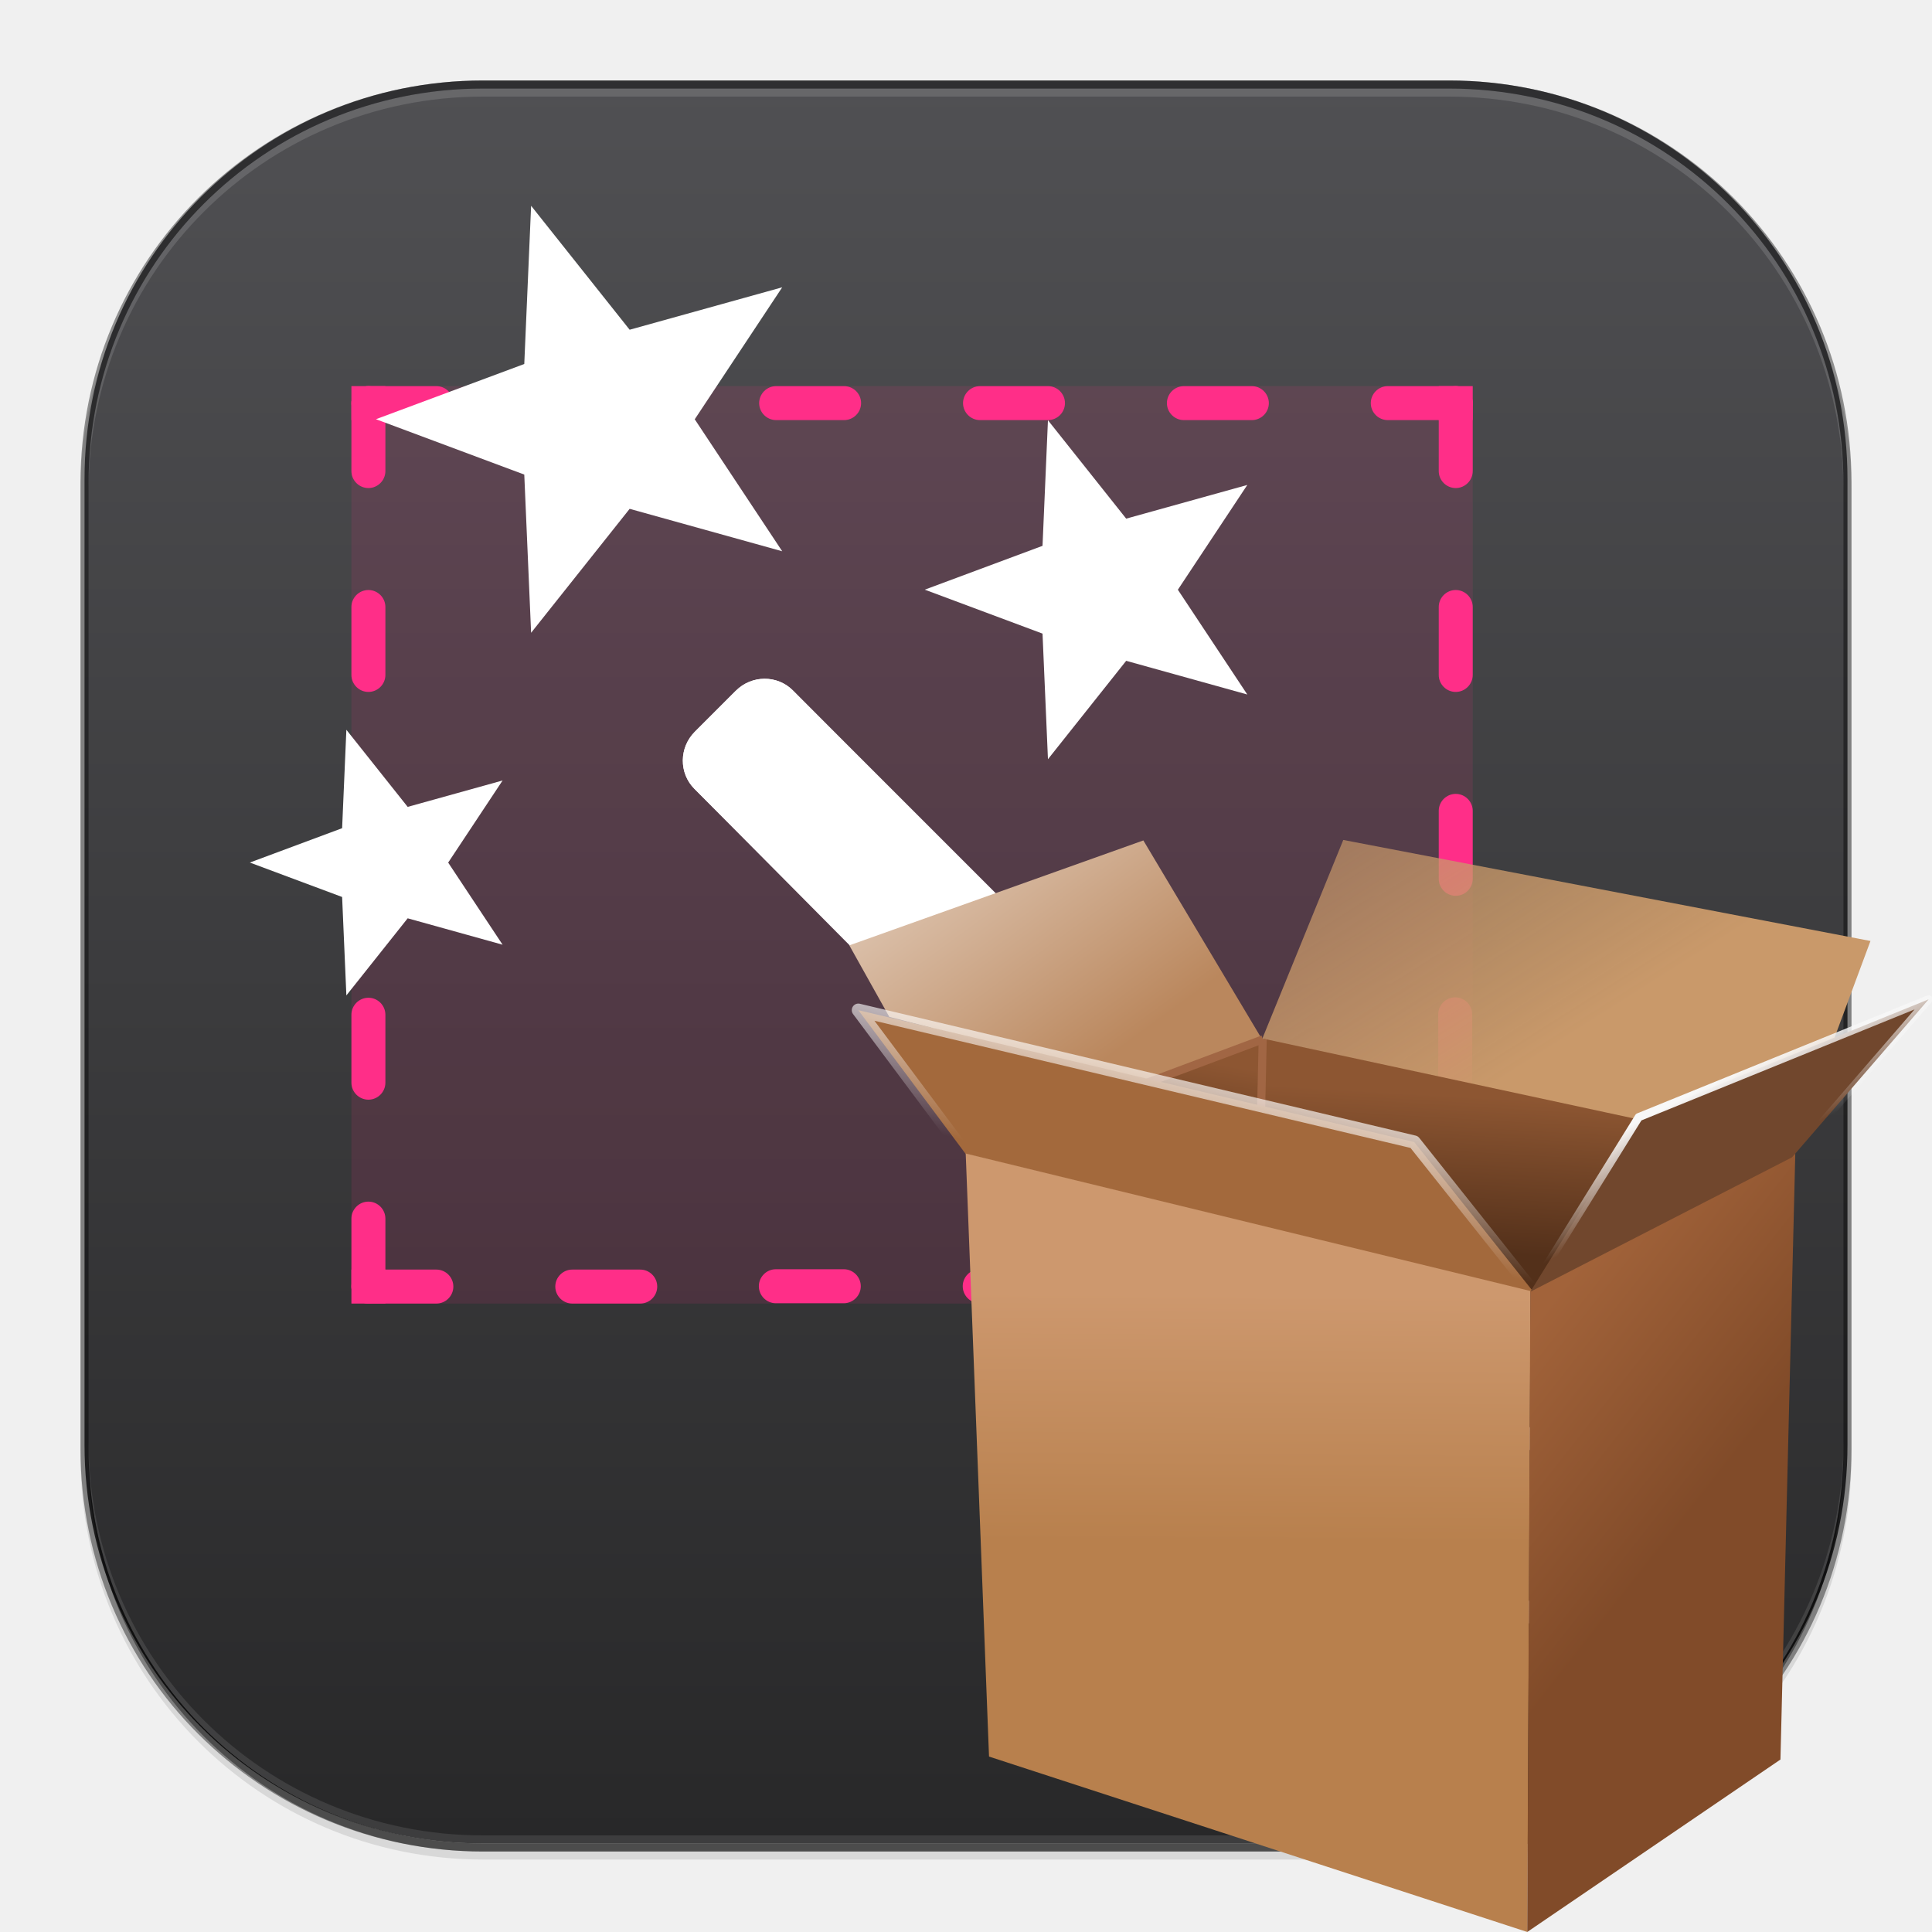
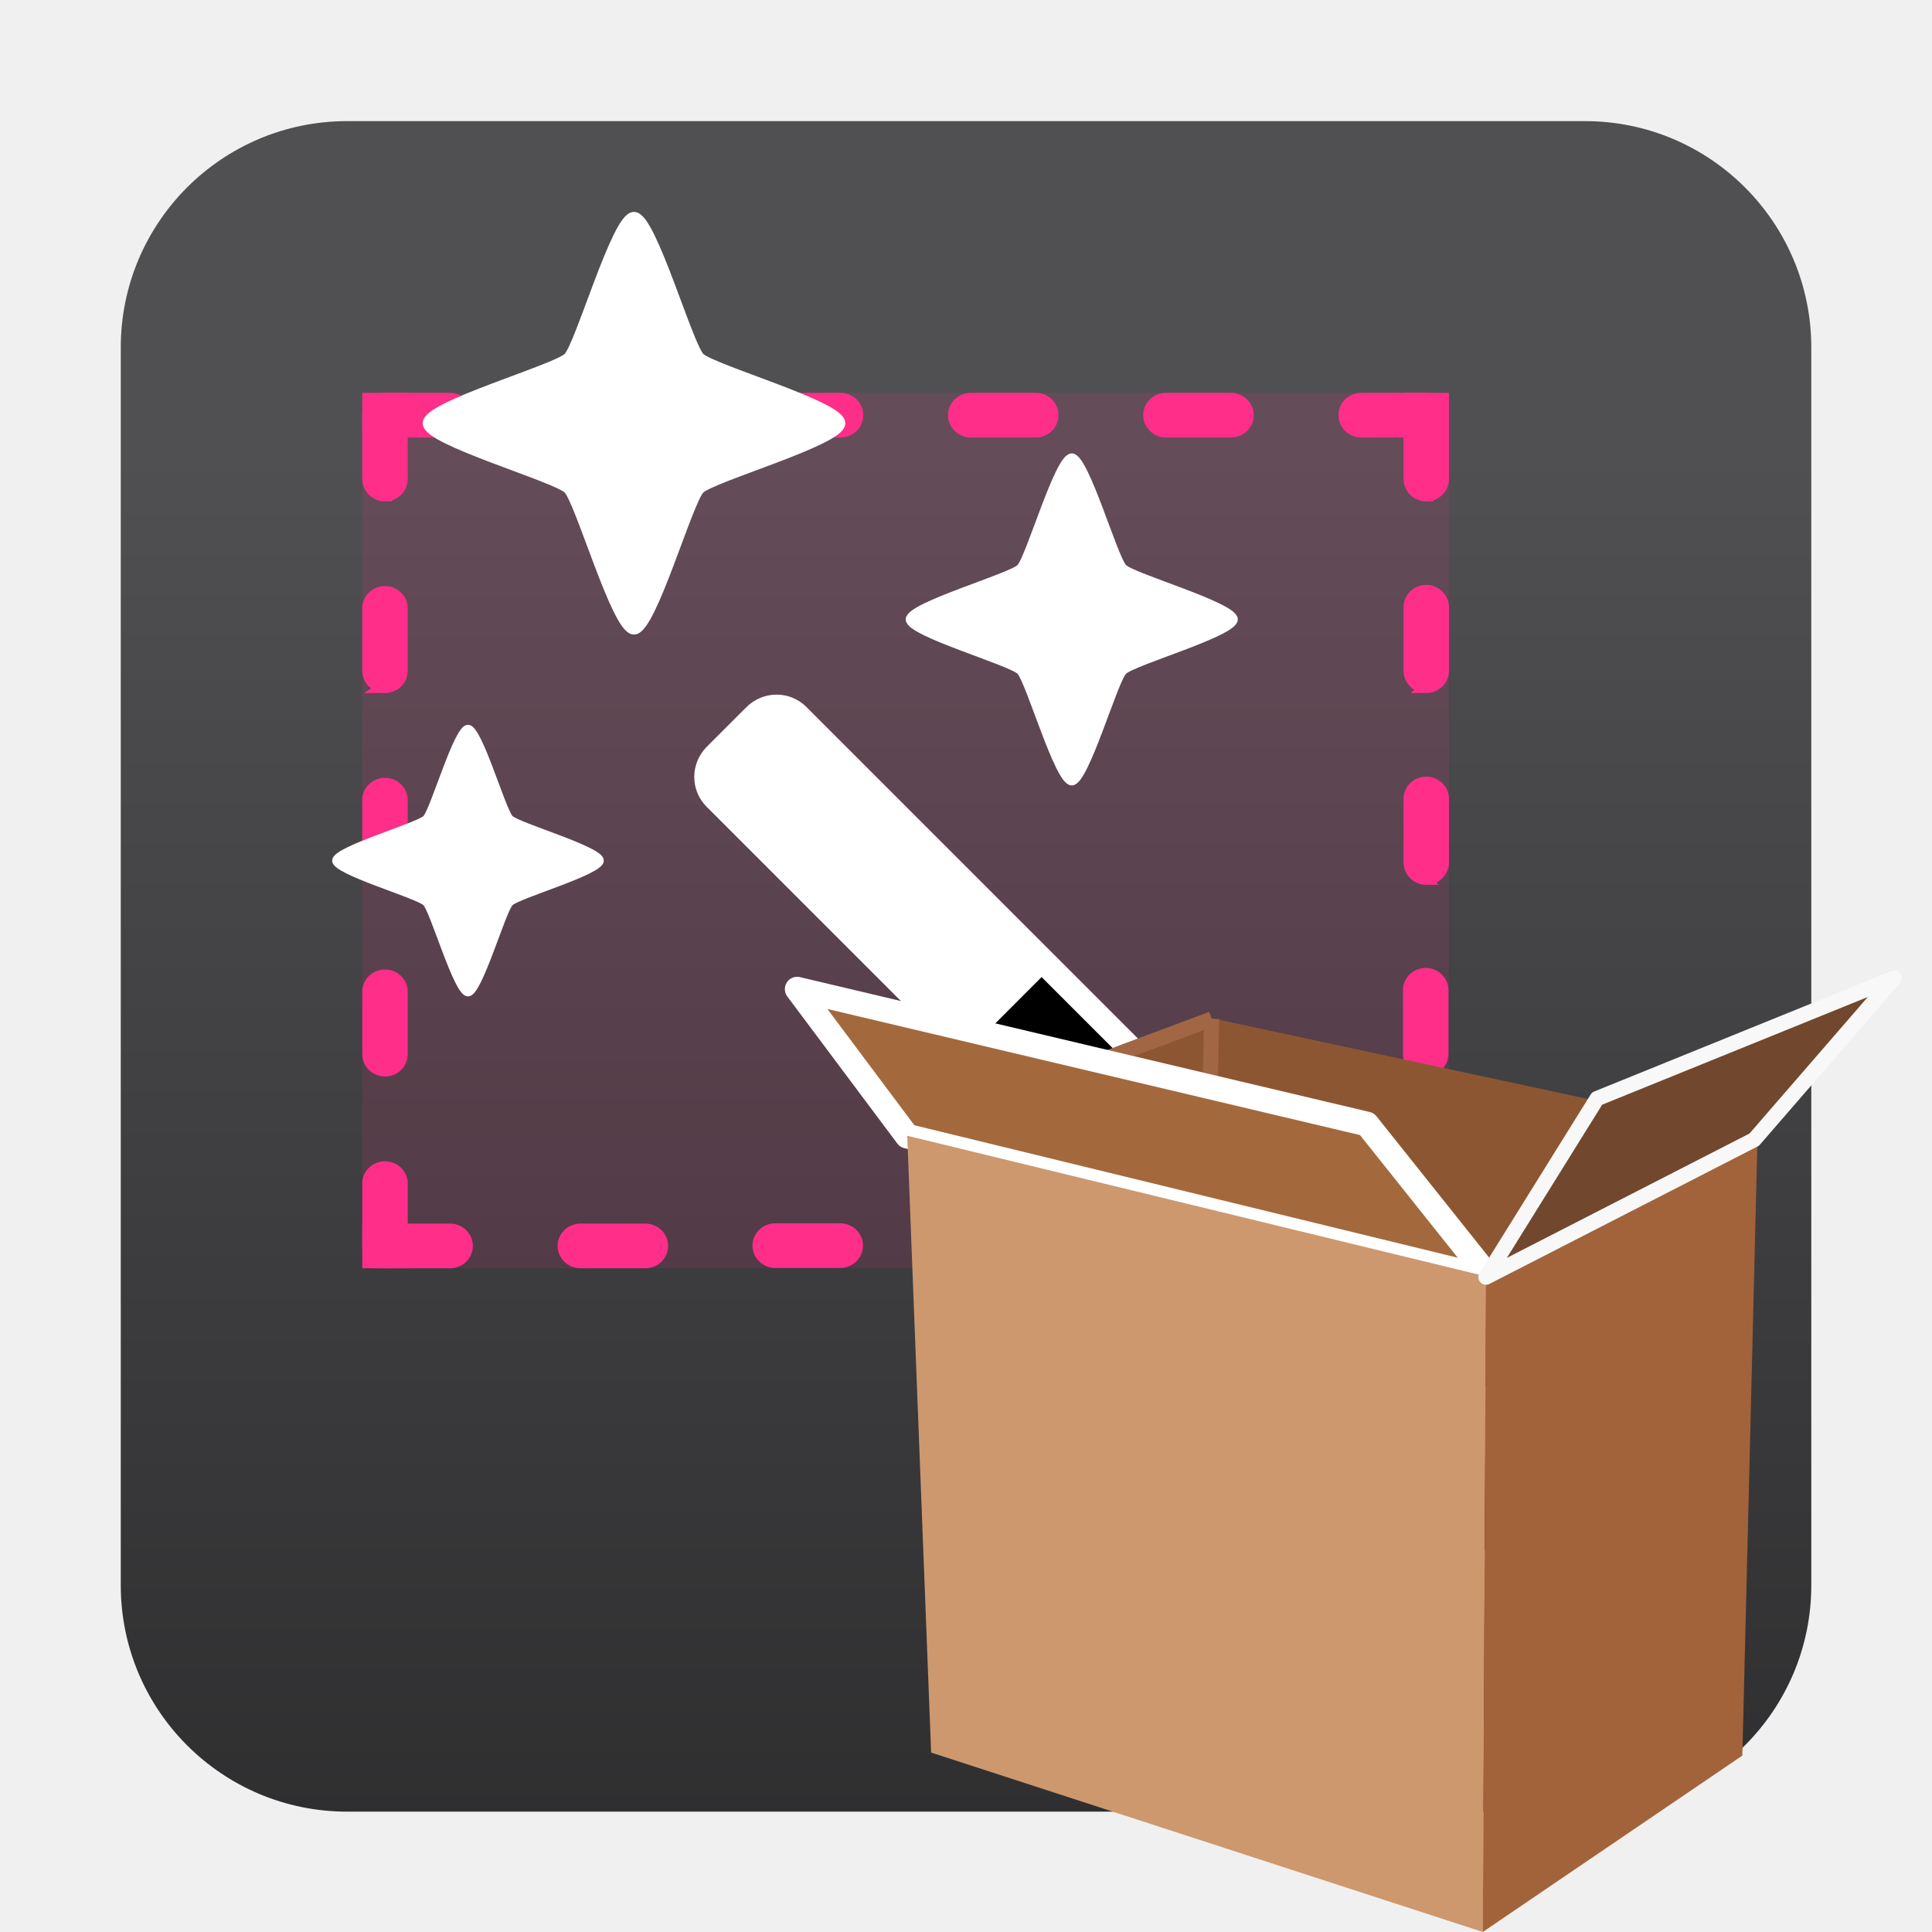
- <svg xmlns="http://www.w3.org/2000/svg" xmlns:xlink="http://www.w3.org/1999/xlink" version="1.1" id="Layer_1" x="0px" y="0px" viewBox="0 0 240 240" xml:space="preserve" width="240" height="240">
-   <defs id="defs176">
-     <linearGradient id="linearGradient1534">
-       <stop style="stop-color:#262627;stop-opacity:1" offset="0" id="stop1530" />
-       <stop style="stop-color:#3b3b3d;stop-opacity:1" offset="1" id="stop1532" />
+ <svg xmlns="http://www.w3.org/2000/svg" xmlns:xlink="http://www.w3.org/1999/xlink" width="128" height="128" version="1.1" viewBox="0 0 33.867 33.867" xml:space="preserve" id="svg41">
+   <defs id="defs18">
+     <linearGradient id="a" x1="144.49" x2="144.49" y1="266.85" y2="53.568" gradientTransform="matrix(1.0096 0 0 1.0096 -.10691 -.10393)" gradientUnits="userSpaceOnUse">
+       <stop stop-color="#282829" offset="0" id="stop1" />
+       <stop stop-color="#505053" offset="1" id="stop2" />
    </linearGradient>
-     <linearGradient id="outerBackgroundGradient-76">
-       <stop style="stop-color:#282829;stop-opacity:1" offset="0" id="stop3864-8-6-9" />
-       <stop style="stop-color:#505053;stop-opacity:1" offset="1" id="stop3866-9-1-49" />
+     <linearGradient id="c" x1="295.69" x2="234.41" y1="98.963" y2="14.483" gradientTransform="matrix(1.8293 0 0 1.8332 3.9674 140.62)" gradientUnits="userSpaceOnUse">
+       <stop stop-color="#ba875d" offset="0" id="stop3" />
+       <stop stop-color="#f2e8e0" offset="1" id="stop4" />
+       <stop stop-color="#ba875d" stop-opacity="0" offset="1" id="stop5" />
    </linearGradient>
-     <linearGradient xlink:href="#outerBackgroundGradient-76" id="linearGradient5994" gradientUnits="userSpaceOnUse" gradientTransform="rotate(-90,143.75,155.75)" x1="35" y1="156" x2="253" y2="156" />
-     <linearGradient xlink:href="#linearGradient1534" id="linearGradient1528" gradientUnits="userSpaceOnUse" gradientTransform="rotate(-90,17.623,276.2546)" x1="35" y1="156" x2="253" y2="156" />
-     <linearGradient id="i-2" x1="295.69" x2="234.41" y1="98.963" y2="14.483" gradientUnits="userSpaceOnUse">
-       <stop stop-color="#ba875d" offset="0" id="stop469" />
-       <stop stop-color="#f2e8e0" offset="1" id="stop471" />
-       <stop stop-color="#ba875d" stop-opacity="0" offset="1" id="stop473" />
+     <linearGradient id="d" x1="410.58" x2="354.35" y1="93.311" y2="3.842" gradientTransform="matrix(1.8293 0 0 1.8332 3.9674 140.62)" gradientUnits="userSpaceOnUse">
+       <stop stop-color="#c9996a" offset="0" id="stop6" />
+       <stop stop-color="#c9996a" stop-opacity=".498" offset="1" id="stop7" />
+       <stop stop-color="#c9996a" stop-opacity="0" offset="1" id="stop8" />
    </linearGradient>
-     <linearGradient id="h-3" x1="410.58" x2="354.35" y1="93.311" y2="3.842" gradientUnits="userSpaceOnUse">
-       <stop stop-color="#c9996a" offset="0" id="stop476" />
-       <stop stop-color="#c9996a" stop-opacity=".498" offset="1" id="stop478" />
-       <stop stop-color="#c9996a" stop-opacity="0" offset="1" id="stop480" />
+     <linearGradient id="e" x1="394.2" x2="396.42" y1="150.25" y2="112.33" gradientTransform="matrix(1.8293 0 0 1.8332 3.9674 140.62)" gradientUnits="userSpaceOnUse" xlink:href="#b" />
+     <linearGradient id="b">
+       <stop stop-color="#53301a" offset="0" id="stop9" />
+       <stop stop-color="#8d5632" offset="1" id="stop10" />
    </linearGradient>
-     <linearGradient id="g-8" x1="394.2" x2="396.42" y1="150.25" y2="112.33" gradientUnits="userSpaceOnUse" xlink:href="#a-8" />
-     <linearGradient id="a-8">
-       <stop stop-color="#53301a" offset="0" id="stop352" />
-       <stop stop-color="#8d5632" offset="1" id="stop354" />
+     <linearGradient id="g" x1="346.82" x2="343.72" y1="136.25" y2="103.83" gradientTransform="matrix(-1.0327 0 0 1.8332 946.09 140.62)" gradientUnits="userSpaceOnUse" xlink:href="#b" />
+     <linearGradient id="f" x1="369.25" x2="359.04" y1="106.82" y2="147.76" gradientTransform="matrix(1.8293 0 0 1.8332 3.9674 140.62)" gradientUnits="userSpaceOnUse">
+       <stop stop-color="#fff" offset="0" id="stop11" />
+       <stop stop-color="#fff" stop-opacity="0" offset="1" id="stop12" />
    </linearGradient>
-     <linearGradient id="g" x1="346.82" x2="343.72" y1="136.25" y2="103.83" gradientTransform="matrix(-0.56456,0,0,1,515.03,0)" gradientUnits="userSpaceOnUse" xlink:href="#a-8" />
-     <linearGradient id="e-75" x1="369.25" x2="359.04" y1="106.82" y2="147.76" gradientUnits="userSpaceOnUse">
-       <stop stop-color="#fff" offset="0" id="stop483" />
-       <stop stop-color="#fff" stop-opacity="0" offset="1" id="stop485" />
+     <linearGradient id="h" x1="339.72" x2="340.13" y1="220.29" y2="159.55" gradientTransform="matrix(1.8293 0 0 1.8332 3.9674 140.62)" gradientUnits="userSpaceOnUse">
+       <stop stop-color="#b8804d" offset="0" id="stop13" />
+       <stop stop-color="#cd986e" offset="1" id="stop14" />
    </linearGradient>
-     <linearGradient id="d-9" x1="339.72" x2="340.13" y1="220.29" y2="159.55" gradientUnits="userSpaceOnUse">
-       <stop stop-color="#b8804d" offset="0" id="stop488" />
-       <stop stop-color="#cd986e" offset="1" id="stop490" />
+     <linearGradient id="i" x1="446.2" x2="399.75" y1="198.96" y2="162.13" gradientTransform="matrix(1.8293 0 0 1.8332 3.9674 140.62)" gradientUnits="userSpaceOnUse">
+       <stop stop-color="#814b29" offset="0" id="stop15" />
+       <stop stop-color="#a2633a" offset="1" id="stop16" />
    </linearGradient>
-     <linearGradient id="c-2" x1="446.2" x2="399.75" y1="198.96" y2="162.13" gradientUnits="userSpaceOnUse">
-       <stop stop-color="#814b29" offset="0" id="stop493" />
-       <stop stop-color="#a2633a" offset="1" id="stop495" />
-     </linearGradient>
-     <linearGradient id="b-2" x1="426.15" x2="435.38" y1="115.36" y2="133.36" gradientUnits="userSpaceOnUse">
-       <stop stop-color="#f8f8f8" offset="0" id="stop498" />
-       <stop stop-color="#f8f8f8" stop-opacity="0" offset="1" id="stop500" />
+     <linearGradient id="j" x1="426.15" x2="435.38" y1="115.36" y2="133.36" gradientTransform="matrix(1.8293 0 0 1.8332 3.9674 140.62)" gradientUnits="userSpaceOnUse">
+       <stop stop-color="#f8f8f8" offset="0" id="stop17" />
+       <stop stop-color="#f8f8f8" stop-opacity="0" offset="1" id="stop18" />
    </linearGradient>
  </defs>
-   <g style="display:none" id="layer7" transform="translate(-24,-36)">
-     <text y="19.745" xml:space="preserve" x="15.007" style="font-style:normal;font-variant:normal;font-weight:normal;font-stretch:normal;line-height:0%;font-family:'DejaVu Sans';-inkscape-font-specification:'DejaVu Sans';display:inline;fill:#000000;fill-opacity:1;stroke:none;enable-background:new" id="context">
-       <tspan style="font-style:normal;font-variant:normal;font-weight:normal;font-stretch:normal;font-size:18px;line-height:1.25;font-family:'DejaVu Sans';-inkscape-font-specification:'DejaVu Sans'" y="19.745" x="15.007" id="tspan3933">apps</tspan>
-     </text>
-     <text y="19.745" xml:space="preserve" x="122.488" style="font-style:normal;font-variant:normal;font-weight:bold;font-stretch:normal;line-height:0%;font-family:'DejaVu Sans';-inkscape-font-specification:'DejaVu Sans Bold';text-align:start;writing-mode:lr-tb;text-anchor:start;display:inline;fill:#000000;fill-opacity:1;stroke:none;enable-background:new" id="icon-name">
-       <tspan style="font-style:normal;font-variant:normal;font-weight:bold;font-stretch:normal;font-size:18px;line-height:1.25;font-family:'DejaVu Sans';-inkscape-font-specification:'DejaVu Sans Bold'" y="19.745" x="122.488" id="tspan3937">bootloader</tspan>
-     </text>
-     <rect style="display:inline;overflow:visible;visibility:visible;fill:#eeeeec;fill-opacity:1;fill-rule:nonzero;stroke:none;stroke-width:2;marker:none;enable-background:accumulate" id="rect16x16" width="16" height="16" x="416" y="140" />
-     <rect style="display:inline;overflow:visible;visibility:visible;fill:#d4d4d4;fill-opacity:1;fill-rule:nonzero;stroke:none;stroke-width:2;marker:none;enable-background:accumulate" id="rect24x24" width="24" height="24" x="416" y="100" />
-     <rect style="display:inline;overflow:visible;visibility:visible;fill:#eeeeec;fill-opacity:1;fill-rule:nonzero;stroke:none;stroke-width:2;marker:none;enable-background:accumulate" id="rect32x32" width="32" height="32" x="416" y="52" />
-     <rect y="101" x="417" height="22" width="22" id="rect22x22" style="display:inline;overflow:visible;visibility:visible;fill:#eeeeec;fill-opacity:1;fill-rule:nonzero;stroke:none;stroke-width:2;marker:none;enable-background:accumulate" />
-     <rect y="220" x="288" height="48" width="48" id="rect48x48" style="display:inline;overflow:visible;visibility:visible;fill:#eeeeec;fill-opacity:1;fill-rule:nonzero;stroke:none;stroke-width:2;marker:none;enable-background:accumulate" />
-     <rect style="display:inline;overflow:visible;visibility:visible;fill:#eeeeec;fill-opacity:1;fill-rule:nonzero;stroke:none;stroke-width:2;marker:none;enable-background:accumulate" id="rect256x256" width="256" height="256" x="16" y="28" />
-     <rect style="display:inline;overflow:visible;visibility:visible;fill:#eeeeec;fill-opacity:1;fill-rule:nonzero;stroke:none;stroke-width:2;marker:none;enable-background:accumulate" id="rect64x64" width="64" height="64" x="288" y="140" />
-     <rect style="display:inline;overflow:visible;visibility:visible;fill:#eeeeec;fill-opacity:1;fill-rule:nonzero;stroke:none;stroke-width:2;marker:none;enable-background:accumulate" id="rect96x96" width="96" height="96" x="288" y="28" />
-   </g>
-   <g id="layer4" style="display:inline" transform="translate(-24,-36)">
-     <rect ry="50" y="47" x="34" height="220" width="220" id="rect4114" style="color:#bebebe;display:inline;overflow:visible;visibility:visible;opacity:0.1;fill:#000000;fill-opacity:1;fill-rule:nonzero;stroke:none;stroke-width:0;marker:none;enable-background:accumulate" rx="50" />
-   </g>
-   <g id="layer2" style="display:inline" transform="translate(-24,-36)">
-     <path style="color:#bebebe;display:inline;overflow:visible;visibility:visible;fill:url(#linearGradient5994);fill-opacity:1;fill-rule:nonzero;stroke:none;stroke-width:2;marker:none;enable-background:accumulate" d="M 84,46 C 56.569,46 34.5,68.069 34.5,95.5 v 120 c 0,27.431 22.069,49.5 49.5,49.5 h 120 c 27.431,0 49.5,-22.069 49.5,-49.5 V 95.5 C 253.5,68.069 231.431,46 204,46 Z" id="path4200" />
-   </g>
-   <g id="layer6" style="display:inline" transform="translate(-24,-36)" />
-   <g id="layer5" style="display:inline" transform="translate(-24,-36)">
-     <path style="color:#bebebe;display:inline;overflow:visible;visibility:visible;opacity:0.13;fill:#ffffff;fill-opacity:1;fill-rule:nonzero;stroke:none;stroke-width:0;marker:none;enable-background:accumulate" d="M 84,47 C 56.837,47 35,68.837 35,96 v 1 C 35,69.837 56.837,48 84,48 h 120 c 27.163,0 49,21.837 49,49 V 96 C 253,68.837 231.163,47 204,47 Z" id="rect3894" />
-     <path id="path4085" d="m 204,266 c 27.163,0 49,-21.837 49,-49 v -1 c 0,27.163 -21.837,49 -49,49 H 84 C 56.837,265 35,243.163 35,216 v 1 c 0,27.163 21.837,49 49,49 z" style="color:#bebebe;display:inline;overflow:visible;visibility:visible;opacity:0.41;fill:#000000;fill-opacity:1;fill-rule:nonzero;stroke:none;stroke-width:0;marker:none;enable-background:accumulate" />
-     <path id="path4280" d="M 84,265 C 56.837,265 35,243.163 35,216 v -1 c 0,27.163 21.837,49 49,49 h 120 c 27.163,0 49,-21.837 49,-49 v 1 c 0,27.163 -21.837,49 -49,49 z" style="color:#bebebe;display:inline;overflow:visible;visibility:visible;opacity:0.1;fill:#ffffff;fill-opacity:1;fill-rule:nonzero;stroke:none;stroke-width:0;marker:none;enable-background:accumulate" />
-   </g>
-   <g id="layer3" style="display:inline" transform="translate(-24,-36)">
-     <path style="color:#bebebe;display:inline;overflow:visible;visibility:visible;opacity:0.41;fill:#000000;fill-opacity:1;fill-rule:nonzero;stroke:none;stroke-width:0;marker:none;enable-background:accumulate" d="M 84,46 C 56.3,46 34,68.3 34,96 v 120 c 0,27.7 22.3,50 50,50 h 120 c 27.7,0 50,-22.3 50,-50 V 96 C 254,68.3 231.7,46 204,46 Z m 0,1 h 120 c 27.163,0 49,21.837 49,49 v 120 c 0,27.163 -21.837,49 -49,49 H 84 C 56.837,265 35,243.163 35,216 V 96 C 35,68.837 56.837,47 84,47 Z" id="rect4040" />
-   </g>
-   <rect x="43.655" y="47.966" style="fill:#ff2e88;fill-opacity:0.115;stroke-width:4.221" width="139.292" height="113.966" id="rect113" />
-   <path style="fill:#ff2e88;fill-opacity:1;stroke-width:4.221" d="m 54.207,52.187 h -8.442 c -1.161,0 -2.11,-0.95 -2.11,-2.11 v 0 c 0,-1.161 0.95,-2.11 2.11,-2.11 h 8.442 c 1.161,0 2.11,0.95 2.11,2.11 v 0 c 0,1.161 -0.95,2.11 -2.11,2.11 z" id="path135" />
-   <path style="fill:#ff2e88;fill-opacity:1;stroke-width:4.221" d="m 79.533,52.187 h -8.442 c -1.161,0 -2.11,-0.95 -2.11,-2.11 v 0 c 0,-1.161 0.95,-2.11 2.11,-2.11 h 8.442 c 1.161,0 2.11,0.95 2.11,2.11 v 0 c 0,1.161 -0.95,2.11 -2.11,2.11 z" id="path137" />
-   <path style="fill:#ff2e88;fill-opacity:1;stroke-width:4.221" d="m 54.207,161.932 h -8.442 c -1.161,0 -2.11,-0.95 -2.11,-2.11 v 0 c 0,-1.161 0.95,-2.11 2.11,-2.11 h 8.442 c 1.161,0 2.11,0.95 2.11,2.11 v 0 c 0,1.161 -0.95,2.11 -2.11,2.11 z" id="path139" />
-   <path style="fill:#ff2e88;fill-opacity:1;stroke-width:4.221" d="m 79.533,161.932 h -8.442 c -1.161,0 -2.11,-0.95 -2.11,-2.11 v 0 c 0,-1.161 0.95,-2.11 2.11,-2.11 h 8.442 c 1.161,0 2.11,0.95 2.11,2.11 v 0 c 0,1.161 -0.95,2.11 -2.11,2.11 z" id="path141" />
-   <path style="fill:#ff2e88;fill-opacity:1;stroke-width:4.221" d="m 104.858,52.187 h -8.442 c -1.161,0 -2.11,-0.95 -2.11,-2.11 v 0 c 0,-1.161 0.95,-2.11 2.11,-2.11 h 8.442 c 1.161,0 2.11,0.95 2.11,2.11 v 0 c 0,1.161 -0.95,2.11 -2.11,2.11 z" id="path143" />
-   <path style="fill:#ff2e88;fill-opacity:1;stroke-width:4.221" d="m 130.184,52.187 h -8.442 c -1.161,0 -2.11,-0.95 -2.11,-2.11 v 0 c 0,-1.161 0.95,-2.11 2.11,-2.11 h 8.442 c 1.161,0 2.11,0.95 2.11,2.11 v 0 c 0,1.161 -0.95,2.11 -2.11,2.11 z" id="path145" />
-   <path style="fill:#ff2e88;fill-opacity:1;stroke-width:4.221" d="m 155.51,52.187 h -8.442 c -1.161,0 -2.11,-0.95 -2.11,-2.11 v 0 c 0,-1.161 0.95,-2.11 2.11,-2.11 h 8.442 c 1.161,0 2.11,0.95 2.11,2.11 v 0 c 0,1.161 -0.95,2.11 -2.11,2.11 z" id="path147" />
-   <path style="fill:#ff2e88;fill-opacity:1;stroke-width:4.221" d="m 180.836,52.187 h -8.442 c -1.161,0 -2.11,-0.95 -2.11,-2.11 v 0 c 0,-1.161 0.95,-2.11 2.11,-2.11 h 8.442 c 1.161,0 2.11,0.95 2.11,2.11 v 0 c 0,1.161 -0.95,2.11 -2.11,2.11 z" id="path149" />
-   <path style="fill:#ff2e88;fill-opacity:1;stroke-width:4.221" d="m 45.765,85.955 v 0 c -1.161,0 -2.11,-0.95 -2.11,-2.11 v -8.442 c 0,-1.161 0.95,-2.11 2.11,-2.11 v 0 c 1.161,0 2.11,0.95 2.11,2.11 v 8.442 c 0,1.161 -0.95,2.11 -2.11,2.11 z" id="path151" />
-   <path style="fill:#ff2e88;fill-opacity:1;stroke-width:4.221" d="m 45.765,60.629 v 0 c -1.161,0 -2.11,-0.95 -2.11,-2.11 v -8.442 c 0,-1.161 0.95,-2.11 2.11,-2.11 v 0 c 1.161,0 2.11,0.95 2.11,2.11 v 8.442 c 0,1.161 -0.95,2.11 -2.11,2.11 z" id="path153" />
-   <path style="fill:#ff2e88;fill-opacity:1;stroke-width:4.221" d="m 45.765,136.606 v 0 c -1.161,0 -2.11,-0.95 -2.11,-2.11 v -8.442 c 0,-1.161 0.95,-2.11 2.11,-2.11 v 0 c 1.161,0 2.11,0.95 2.11,2.11 v 8.442 c 0,1.161 -0.95,2.11 -2.11,2.11 z" id="path155" />
-   <path style="fill:#ff2e88;fill-opacity:1;stroke-width:4.221" d="m 45.765,161.932 v 0 c -1.161,0 -2.11,-0.95 -2.11,-2.11 v -8.442 c 0,-1.161 0.95,-2.11 2.11,-2.11 v 0 c 1.161,0 2.11,0.95 2.11,2.11 v 8.442 c 0,1.161 -0.95,2.11 -2.11,2.11 z" id="path157" />
-   <path style="fill:#ff2e88;fill-opacity:1;stroke-width:4.221" d="m 45.765,111.281 v 0 c -1.161,0 -2.11,-0.95 -2.11,-2.11 v -8.442 c 0,-1.161 0.95,-2.11 2.11,-2.11 v 0 c 1.161,0 2.11,0.95 2.11,2.11 v 8.442 c 0,1.161 -0.95,2.11 -2.11,2.11 z" id="path159" />
-   <path style="fill:#ff2e88;fill-opacity:1;stroke-width:4.221" d="m 180.836,85.955 v 0 c -1.161,0 -2.11,-0.95 -2.11,-2.11 v -8.442 c 0,-1.161 0.95,-2.11 2.11,-2.11 v 0 c 1.161,0 2.11,0.95 2.11,2.11 v 8.442 c 0,1.161 -0.95,2.11 -2.11,2.11 z" id="path161" />
-   <path style="fill:#ff2e88;fill-opacity:1;stroke-width:4.221" d="m 180.836,60.629 v 0 c -1.161,0 -2.11,-0.95 -2.11,-2.11 v -8.442 c 0,-1.161 0.95,-2.11 2.11,-2.11 v 0 c 1.161,0 2.11,0.95 2.11,2.11 v 8.442 c 0,1.161 -0.95,2.11 -2.11,2.11 z" id="path163" />
-   <path style="fill:#ff2e88;fill-opacity:1;stroke-width:4.221" d="m 180.836,111.281 v 0 c -1.161,0 -2.11,-0.95 -2.11,-2.11 v -8.442 c 0,-1.161 0.95,-2.11 2.11,-2.11 v 0 c 1.161,0 2.11,0.95 2.11,2.11 v 8.442 c 0,1.161 -0.95,2.11 -2.11,2.11 z" id="path165" />
-   <rect x="43.655" y="47.966" style="fill:#ff2e88;fill-opacity:1;stroke-width:4.221" width="4.221" height="4.221" id="rect167" />
-   <rect x="178.725" y="47.966" style="fill:#ff2e88;fill-opacity:1;stroke-width:4.221" width="4.221" height="4.221" id="rect169" />
-   <rect x="43.655" y="157.711" style="fill:#ff2e88;fill-opacity:1;stroke-width:4.221" width="4.221" height="4.221" id="rect171" />
-   <path style="fill:#ff2e88;fill-opacity:1;stroke-width:4.221" d="m 178.739,159.812 v -8.442 c 0,-1.161 0.95,-2.11 2.11,-2.11 v 0 c 1.161,0 2.11,0.95 2.11,2.11 v 8.442 c 0,1.161 -0.95,2.11 -2.11,2.11 v 0 c -1.161,0 -2.11,-0.95 -2.11,-2.11 z" id="path180" />
-   <path style="fill:#ff2e88;fill-opacity:1;stroke-width:4.221" d="m 170.184,159.812 v 0 c 0,-1.161 0.95,-2.11 2.11,-2.11 h 8.442 c 1.161,0 2.11,0.95 2.11,2.11 v 0 c 0,1.161 -0.95,2.11 -2.11,2.11 h -8.442 c -1.161,0 -2.11,-0.95 -2.11,-2.11 z" id="path182" />
-   <rect x="157.711" y="-182.946" style="fill:#ff2e88;fill-opacity:1;stroke-width:4.221" width="4.221" height="4.221" id="rect184" transform="rotate(90)" />
-   <path style="fill:#ff2e88;fill-opacity:1;stroke-width:4.221" d="m 180.77,136.556 v 0 c -1.161,0 -2.11,-0.95 -2.11,-2.11 v -8.442 c 0,-1.161 0.95,-2.11 2.11,-2.11 v 0 c 1.161,0 2.11,0.95 2.11,2.11 v 8.442 c 0,1.161 -0.95,2.11 -2.11,2.11 z" id="path186" />
-   <path style="fill:#ff2e88;fill-opacity:1;stroke-width:4.221" d="m 104.819,161.89 h -8.442 c -1.161,0 -2.11,-0.95 -2.11,-2.11 v 0 c 0,-1.161 0.95,-2.11 2.11,-2.11 h 8.442 c 1.161,0 2.11,0.95 2.11,2.11 v 0 c 0,1.161 -0.95,2.11 -2.11,2.11 z" id="path192" />
-   <path style="fill:#ff2e88;fill-opacity:1;stroke-width:4.221" d="m 130.145,161.89 h -8.442 c -1.161,0 -2.11,-0.95 -2.11,-2.11 v 0 c 0,-1.161 0.95,-2.11 2.11,-2.11 h 8.442 c 1.161,0 2.11,0.95 2.11,2.11 v 0 c 0,1.161 -0.95,2.11 -2.11,2.11 z" id="path194" />
-   <path style="fill:#ff2e88;fill-opacity:1;stroke-width:4.221" d="m 155.471,161.89 h -8.442 c -1.161,0 -2.11,-0.95 -2.11,-2.11 v 0 c 0,-1.161 0.95,-2.11 2.11,-2.11 h 8.442 c 1.161,0 2.11,0.95 2.11,2.11 v 0 c 0,1.161 -0.95,2.11 -2.11,2.11 z" id="path196" />
-   <g id="g1864" transform="matrix(4.640878,-4.640878,4.640878,4.640878,-105.5175,106.35)">
-     <g id="g1835" transform="translate(4.041063,14.53651)">
-       <g id="g1781">
- 
- 
- </g>
-       <g id="g1801" transform="matrix(1,0,0,0.9761218,0,0.6424318)">
-         <rect style="fill:#3b3b3d;fill-opacity:1;stroke:#ffffff;stroke-width:0.304;stroke-linejoin:round;stroke-miterlimit:4;stroke-dasharray:none;stroke-opacity:1" id="rect1841" width="2.331" height="24.768" x="17.674" y="4.069" ry="0.626" rx="0.626" />
-         <g id="rect1843" style="opacity:1">
-           <path style="color:#000000;font-style:normal;font-variant:normal;font-weight:normal;font-stretch:normal;font-size:medium;line-height:normal;font-family:sans-serif;font-variant-ligatures:normal;font-variant-position:normal;font-variant-caps:normal;font-variant-numeric:normal;font-variant-alternates:normal;font-variant-east-asian:normal;font-feature-settings:normal;font-variation-settings:normal;text-indent:0;text-align:start;text-decoration:none;text-decoration-line:none;text-decoration-style:solid;text-decoration-color:#000000;letter-spacing:normal;word-spacing:normal;text-transform:none;writing-mode:lr-tb;direction:ltr;text-orientation:mixed;dominant-baseline:auto;baseline-shift:baseline;text-anchor:start;white-space:normal;shape-padding:0;shape-margin:0;inline-size:0;clip-rule:nonzero;display:inline;overflow:visible;visibility:visible;isolation:auto;mix-blend-mode:normal;color-interpolation:sRGB;color-interpolation-filters:linearRGB;solid-color:#000000;solid-opacity:1;vector-effect:none;fill:#ffffff;fill-opacity:1;fill-rule:nonzero;stroke:none;stroke-width:0.304;stroke-linecap:butt;stroke-linejoin:round;stroke-miterlimit:4;stroke-dasharray:none;stroke-dashoffset:0;stroke-opacity:1;color-rendering:auto;image-rendering:auto;shape-rendering:auto;text-rendering:auto;enable-background:accumulate;stop-color:#000000;stop-opacity:1" d="m 18.285,4.069 h 1.11 c 0.338,0 0.611,0.279 0.611,0.626 V 9.409 H 17.674 V 4.695 c 0,-0.347 0.272,-0.626 0.611,-0.626 z" id="path1570" />
-           <path style="color:#000000;font-style:normal;font-variant:normal;font-weight:normal;font-stretch:normal;font-size:medium;line-height:normal;font-family:sans-serif;font-variant-ligatures:normal;font-variant-position:normal;font-variant-caps:normal;font-variant-numeric:normal;font-variant-alternates:normal;font-variant-east-asian:normal;font-feature-settings:normal;font-variation-settings:normal;text-indent:0;text-align:start;text-decoration:none;text-decoration-line:none;text-decoration-style:solid;text-decoration-color:#000000;letter-spacing:normal;word-spacing:normal;text-transform:none;writing-mode:lr-tb;direction:ltr;text-orientation:mixed;dominant-baseline:auto;baseline-shift:baseline;text-anchor:start;white-space:normal;shape-padding:0;shape-margin:0;inline-size:0;clip-rule:nonzero;display:inline;overflow:visible;visibility:visible;isolation:auto;mix-blend-mode:normal;color-interpolation:sRGB;color-interpolation-filters:linearRGB;solid-color:#000000;solid-opacity:1;vector-effect:none;fill:#ffffff;fill-opacity:1;fill-rule:nonzero;stroke:none;stroke-linecap:butt;stroke-linejoin:round;stroke-miterlimit:4;stroke-dasharray:none;stroke-dashoffset:0;stroke-opacity:1;color-rendering:auto;image-rendering:auto;shape-rendering:auto;text-rendering:auto;enable-background:accumulate;stop-color:#000000;stop-opacity:1" d="m 18.285,3.918 c -0.422,0 -0.764,0.351 -0.764,0.777 l -0.028,7.32 h 2.635 l 0.028,-7.32 C 20.158,4.269 19.816,3.918 19.395,3.918 Z m 0,0.303 h 1.109 c 0.255,0 0.459,0.208 0.459,0.475 -1.293,-0.18 -0.765,-0.141 -2.027,0 0,-0.267 0.204,-0.475 0.459,-0.475 z" id="path1572" />
+   <g transform="translate(-32.279 -138.64)" id="g32">
+     <g display="none" fill="none" stroke="currentColor" stroke-width=".262" id="g18">
+       <circle cx="49.213" cy="155.58" r="15.744" display="inline" enable-background="new" opacity=".2" style="paint-order:normal" id="circle18" />
+       <rect x="35.585" y="141.95" width="27.255" height="27.255" rx="2.096" ry="2.096" display="inline" enable-background="new" opacity=".2" style="paint-order:normal" id="rect18" />
+     </g>
+     <g transform="matrix(.13445 0 0 .13445 32.901 139.31)" id="g31">
+       <rect x="11.119" y="10.808" width="220.41" height="220.41" rx="29.519" ry="29.519" enable-background="new" fill="url(#a)" style="paint-order:normal" id="rect19" />
+       <g transform="matrix(1.0095 0 0 .99224 -.92822 -.83095)" fill="#ff2e88" id="g26">
+         <rect x="43.125" y="47.431" width="140.36" height="115.03" fill-opacity=".115" stroke-width="4.257" id="rect20" />
+         <g stroke="#ff2e88" stroke-width="1.671" id="g25">
+           <path d="m54.463 52.469h-8.392a2.111 2.109 0 0 1-2.111-2.099c0-1.154 0.946-2.099 2.111-2.099h8.402a2.101 2.099 0 0 1 0 4.198zm25.217 0h-8.392a2.111 2.109 0 0 1-2.101-2.099c0-1.154 0.946-2.099 2.101-2.099h8.402a2.101 2.099 0 0 1 0.01 4.198zm-25.217 109.16h-8.392a2.111 2.109 0 0 1-2.111-2.089c0-1.164 0.946-2.109 2.111-2.109h8.402a2.101 2.099 0 0 1 0 4.198zm25.217 0h-8.392a2.111 2.109 0 0 1-2.101-2.089c0-1.164 0.946-2.109 2.101-2.109h8.402a2.101 2.099 0 0 1 0.01 4.198zm25.217-109.16h-8.402a2.111 2.109 0 0 1-2.101-2.099c0-1.154 0.946-2.099 2.091-2.099h8.412a2.101 2.099 0 0 1 0 4.198zm25.207 0h-8.402a2.111 2.109 0 0 1-2.091-2.099 2.091 2.089 0 0 1 2.091-2.099h8.402a2.101 2.099 0 0 1 0.01 4.198zm25.217 0h-8.402a2.111 2.109 0 0 1-2.101-2.099c0-1.154 0.946-2.099 2.091-2.099h8.412a2.101 2.099 0 0 1 0 4.198zm25.217 0h-8.412a2.111 2.109 0 0 1-2.091-2.099 2.091 2.089 0 0 1 2.091-2.099h8.412a2.101 2.099 0 0 1 0 4.198zm-134.47 33.582a2.111 2.109 0 0 1-2.111-2.089v-8.405a2.111 2.109 0 0 1 4.201 0v8.396a2.091 2.089 0 0 1-2.091 2.099z" id="path20" />
+           <path d="m46.071 60.864a2.111 2.109 0 0 1-2.111-2.099v-8.396a2.111 2.109 0 0 1 4.201 0v8.396a2.091 2.089 0 0 1-2.091 2.089zm0 75.57a2.111 2.109 0 0 1-2.111-2.089v-8.405a2.111 2.109 0 0 1 4.201 0v8.405a2.091 2.089 0 0 1-2.091 2.089zm0 25.197a2.111 2.109 0 0 1-2.111-2.089v-8.405a2.111 2.109 0 0 1 4.201 0v8.396a2.091 2.089 0 0 1-2.091 2.099zm0-50.383a2.111 2.109 0 0 1-2.111-2.099v-8.396a2.111 2.109 0 0 1 4.201 0v8.396a2.091 2.089 0 0 1-2.091 2.099zm134.47-25.197a2.111 2.109 0 0 1-2.101-2.089v-8.405a2.101 2.099 0 0 1 4.201 0v8.396c0 1.164-0.946 2.099-2.101 2.099zm0-25.187a2.111 2.109 0 0 1-2.101-2.099v-8.396a2.101 2.099 0 0 1 4.201-0.01v8.405a2.091 2.089 0 0 1-2.101 2.089zm0 50.383a2.111 2.109 0 0 1-2.101-2.099v-8.396a2.101 2.099 0 0 1 4.201-0.01v8.405c0 1.154-0.946 2.099-2.101 2.099z" id="path21" />
+           <rect x="43.96" y="48.271" width="4.201" height="4.198" id="rect21" />
+           <rect x="178.44" y="48.271" width="4.201" height="4.198" id="rect22" />
+           <rect x="43.96" y="157.43" width="4.201" height="4.198" id="rect23" />
+           <path d="m178.45 159.52v-8.396a2.101 2.099 0 0 1 4.201 0v8.396c0 1.154-0.946 2.099-2.101 2.099a2.111 2.109 0 0 1-2.101-2.089z" id="path23" />
+           <path d="m169.93 159.52c0-1.154 0.946-2.089 2.101-2.089h8.412a2.096 2.094 0 0 1 0 4.188h-8.412a2.111 2.109 0 0 1-2.091-2.089z" id="path24" />
+           <rect transform="rotate(90)" x="157.43" y="-182.64" width="4.198" height="4.201" id="rect24" />
+           <path d="m180.47 136.39a2.111 2.109 0 0 1-2.101-2.099v-8.405a2.101 2.099 0 0 1 4.201 0v8.405a2.091 2.089 0 0 1-2.101 2.089zm-75.612 25.197h-8.402a2.111 2.109 0 0 1-2.101-2.099c0-1.154 0.946-2.099 2.091-2.099h8.412c1.155 0 2.101 0.945 2.101 2.099 0 1.154-0.946 2.099-2.101 2.099zm25.217 0h-8.412a2.111 2.109 0 0 1-2.091-2.099 2.091 2.089 0 0 1 2.091-2.099h8.412a2.101 2.099 0 0 1 0 4.198zm25.207 0h-8.402a2.111 2.109 0 0 1-2.101-2.099c0-1.154 0.946-2.099 2.091-2.099h8.412a2.101 2.099 0 0 1 0.01 4.198z" id="path25" />
        </g>
-         <g transform="matrix(0.05443013,0.0557616,-0.05484943,0.05619118,9.179259,-7.933622)" fill-rule="evenodd" id="g531" style="stroke-width:3.967">
-           <path d="m 237.79,91.971 -9.833,-17.456 72.299,-25.601 29.498,49.043 -0.578,17.288 -91.386,-23.274 z" fill="url(#i)" id="path511" style="fill:url(#i-2);stroke-width:3.967" />
-           <path d="m 329.25,97.905 97.941,20.875 42.057,-19.181 9.794,-26.151 -129.63,-24.652 -20.164,49.109 z" fill="url(#h)" id="path513" style="fill:url(#h-3);stroke-width:3.967" />
-           <path d="m 329.76,97.286 -0.572,18.079 37.197,9.039 28.613,35.592 32.619,-41.807 -97.858,-20.903 z" fill="url(#g)" id="path515" style="fill:url(#g-8);stroke-width:3.967" />
-           <path d="m 329.61,97.536 -0.489,18.079 -20.938,8.789 -16.154,35.592 -18.416,-41.807 55.997,-20.653 z" fill="url(#f)" id="path517" style="fill:url(#g);stroke-width:3.967" />
-           <path d="m 329.65,97.449 -72.39,26.89" fill="#c87137" stroke="#a16644" stroke-linejoin="round" stroke-width="1.984" id="path519" />
-           <path d="m 329.6,97.427 -0.67,30.189" fill="#c87137" stroke="#a16644" stroke-linejoin="round" stroke-width="1.984" id="path521" />
-           <path d="m 230.17,90.33 136.68,32.176 29.496,36.797 -139.78,-33.892 -26.388,-35.081 z" fill="#a3693c" stroke="url(#e)" stroke-linecap="round" stroke-linejoin="round" stroke-width="3.217" id="path523" style="stroke:url(#e-75)" />
-           <path d="m 256.58,125.31 138.88,33.553 -0.792,156.4 -132.36,-42.807 -5.73,-147.14 z" fill="url(#d)" id="path525" style="fill:url(#d-9);stroke-width:3.967" />
-           <path d="m 395.41,158.85 65.147,-33.491 -3.648,147.82 -62.258,42.077 0.759,-156.41 z" fill="url(#c)" id="path527" style="fill:url(#c-2);stroke-width:3.967" />
-           <path d="m 395.4,159.04 64.362,-32.81 33.589,-38.548 -71.295,28.751 z" fill="#71472d" stroke="url(#b)" stroke-linecap="round" stroke-linejoin="round" stroke-width="1.984" id="path529" style="stroke:url(#b-2)" />
-         </g>
+       </g>
+       <g transform="matrix(.99261 0 0 .99261 2.3511 2.4994)" stroke-width="1.007" id="g27">
+         <rect transform="matrix(4.6409 -4.6409 4.5301 4.5301 -16.32 158.04)" x="17.67" y="4.07" width="2.33" height="24.77" rx=".604" ry=".619" stroke="#fff" stroke-linejoin="round" stroke-width=".494" id="rect26" />
+         <path d="m86.97 91.62 5.15-5.15a4 4 0 0 1 5.67 0l21.35 21.35-10.81 10.82-21.36-21.36a4 4 0 0 1 0-5.66z" color="#000000" color-rendering="auto" dominant-baseline="auto" fill="#fff" image-rendering="auto" shape-rendering="auto" solid-color="#000000" stop-color="#000000" style="font-feature-settings:normal;font-variant-alternates:normal;font-variant-caps:normal;font-variant-east-asian:normal;font-variant-ligatures:normal;font-variant-numeric:normal;font-variant-position:normal;font-variation-settings:normal;inline-size:0;isolation:auto;mix-blend-mode:normal;shape-margin:0;shape-padding:0;text-decoration-color:#000000;text-decoration-line:none;text-decoration-style:solid;text-indent:0;text-orientation:mixed;text-transform:none;white-space:normal" id="path26" />
+         <path d="m86.29 90.93a5 5 0 0 0-0.03 7.06l33.04 33.3 12.22-12.23-33.03-33.3a5 5 0 0 0-7.05 0.02zm1.37 1.37 5.15-5.15a3 3 0 0 1 4.28 0.02c-6.82 5.18-4.2 2.91-9.41 9.41a3 3 0 0 1-0.02-4.28z" color="#000000" color-rendering="auto" dominant-baseline="auto" fill="#fff" image-rendering="auto" shape-rendering="auto" solid-color="#000000" stop-color="#000000" style="font-feature-settings:normal;font-variant-alternates:normal;font-variant-caps:normal;font-variant-east-asian:normal;font-variant-ligatures:normal;font-variant-numeric:normal;font-variant-position:normal;font-variation-settings:normal;inline-size:0;isolation:auto;mix-blend-mode:normal;shape-margin:0;shape-padding:0;text-decoration-color:#000000;text-decoration-line:none;text-decoration-style:solid;text-indent:0;text-orientation:mixed;text-transform:none;white-space:normal" id="path27" />
+       </g>
+       <g transform="matrix(8.0101 0 0 8.0101 -273.16 -1134.7)" fill="#fff" fill-rule="evenodd" stroke="#fff" id="g30">
+         <path transform="matrix(.23836 0 0 .23836 42.147 113.61)" d="m37.012 168.44c-0.917 0-2.877-6.905-3.525-7.554s-7.554-2.608-7.554-3.525c0-0.917 6.905-2.877 7.554-3.525s2.608-7.554 3.525-7.554 2.877 6.905 3.525 7.554 7.554 2.608 7.554 3.525c0 0.917-6.905 2.877-7.554 3.525s-2.608 7.554-3.525 7.554z" stroke-width=".518" id="path28" />
+         <path transform="matrix(.19455 0 0 .19455 33.941 124.43)" d="m37.012 168.44c-0.917 0-2.877-6.905-3.525-7.554s-7.554-2.608-7.554-3.525c0-0.917 6.905-2.877 7.554-3.525s2.608-7.554 3.525-7.554 2.877 6.905 3.525 7.554 7.554 2.608 7.554 3.525c0 0.917-6.905 2.877-7.554 3.525s-2.608 7.554-3.525 7.554z" stroke-width=".572" id="path29" />
+         <path transform="matrix(.30265 0 0 .30265 32.642 100.3)" d="m37.012 168.44c-0.917 0-2.877-6.905-3.525-7.554s-7.554-2.608-7.554-3.525c0-0.917 6.905-2.877 7.554-3.525s2.608-7.554 3.525-7.554 2.877 6.905 3.525 7.554 7.554 2.608 7.554 3.525c0 0.917-6.905 2.877-7.554 3.525s-2.608 7.554-3.525 7.554z" stroke-width=".572" id="path30" />
      </g>
    </g>
  </g>
-   <path style="fill:#ffffff;fill-opacity:1;stroke:none;stroke-width:0.249;stroke-linejoin:round;stroke-miterlimit:4;stroke-dasharray:none;stroke-opacity:1" id="path1890" d="m 20.685,-8.895 -0.745,-1.996 -2.129,-0.092 1.668,-1.326 -0.571,-2.053 1.776,1.177 1.776,-1.177 -0.571,2.053 1.668,1.326 -2.129,0.092 z" transform="matrix(0,-7.328648,-7.328648,0,49.69004,224.8435)" />
-   <path style="fill:#ffffff;fill-opacity:1;stroke:none;stroke-width:0.318;stroke-linejoin:round;stroke-miterlimit:4;stroke-dasharray:none;stroke-opacity:1" id="path1892" d="m 20.685,-8.895 -0.745,-1.996 -2.129,-0.092 1.668,-1.326 -0.571,-2.053 1.776,1.177 1.776,-1.177 -0.571,2.053 1.668,1.326 -2.129,0.092 z" transform="matrix(0,-5.743205,-5.743205,0,-20.04992,225.9468)" />
-   <path style="fill:#ffffff;fill-opacity:1;stroke:none;stroke-width:0.198;stroke-linejoin:round;stroke-miterlimit:4;stroke-dasharray:none;stroke-opacity:1" id="path1894" d="m 20.685,-8.895 -0.745,-1.996 -2.129,-0.092 1.668,-1.326 -0.571,-2.053 1.776,1.177 1.776,-1.177 -0.571,2.053 1.668,1.326 -2.129,0.092 z" transform="matrix(0,-9.231433,-9.231433,0,-35.41242,243.028)" />
+   <g transform="matrix(.073074 0 0 .073478 -2.8458 10.702)" fill-rule="evenodd" stroke-width="7.265" id="g41">
+     <g stroke-width="7.265" id="g35">
+       <path d="m237.79 91.971-9.833-17.456 72.299-25.601 29.498 49.043-0.578 17.288-91.386-23.274z" fill="url(#c)" id="path32" />
+       <path d="m329.25 97.905 97.941 20.875 42.057-19.181 9.794-26.151-129.63-24.652-20.164 49.109z" fill="url(#d)" id="path33" />
+       <path d="m329.76 97.286-0.572 18.079 37.197 9.039 28.613 35.592 32.619-41.807-97.858-20.903z" fill="url(#e)" id="path34" />
+       <path d="m329.61 97.536-0.489 18.079-20.938 8.789-16.154 35.592-18.416-41.807 55.997-20.653z" fill="url(#g)" id="path35" />
+     </g>
+     <g stroke-linejoin="round" id="g38">
+       <path d="m329.65 97.449-72.39 26.89" fill="#c87137" stroke="#a16644" stroke-width="3.632" id="path36" />
+       <path d="m329.6 97.427-0.67 30.189" fill="#c87137" stroke="#a16644" stroke-width="3.632" id="path37" />
+       <path d="m230.17 90.33 136.68 32.176 29.496 36.797-139.78-33.892-26.388-35.081z" fill="#a3693c" stroke="url(#f)" stroke-linecap="round" stroke-width="5.892" id="path38" />
+     </g>
+     <path d="m256.58 125.31 138.88 33.553-0.792 156.4-132.36-42.807-5.73-147.14z" fill="url(#h)" stroke-width="7.265" id="path39" />
+     <path d="m395.41 158.85 65.147-33.491-3.648 147.82-62.258 42.077 0.759-156.41z" fill="url(#i)" stroke-width="7.265" id="path40" />
+     <path d="m395.4 159.04 64.362-32.81 33.589-38.548-71.295 28.751z" fill="#71472d" stroke="url(#j)" stroke-linecap="round" stroke-linejoin="round" stroke-width="3.632" id="path41" />
+   </g>
</svg>
